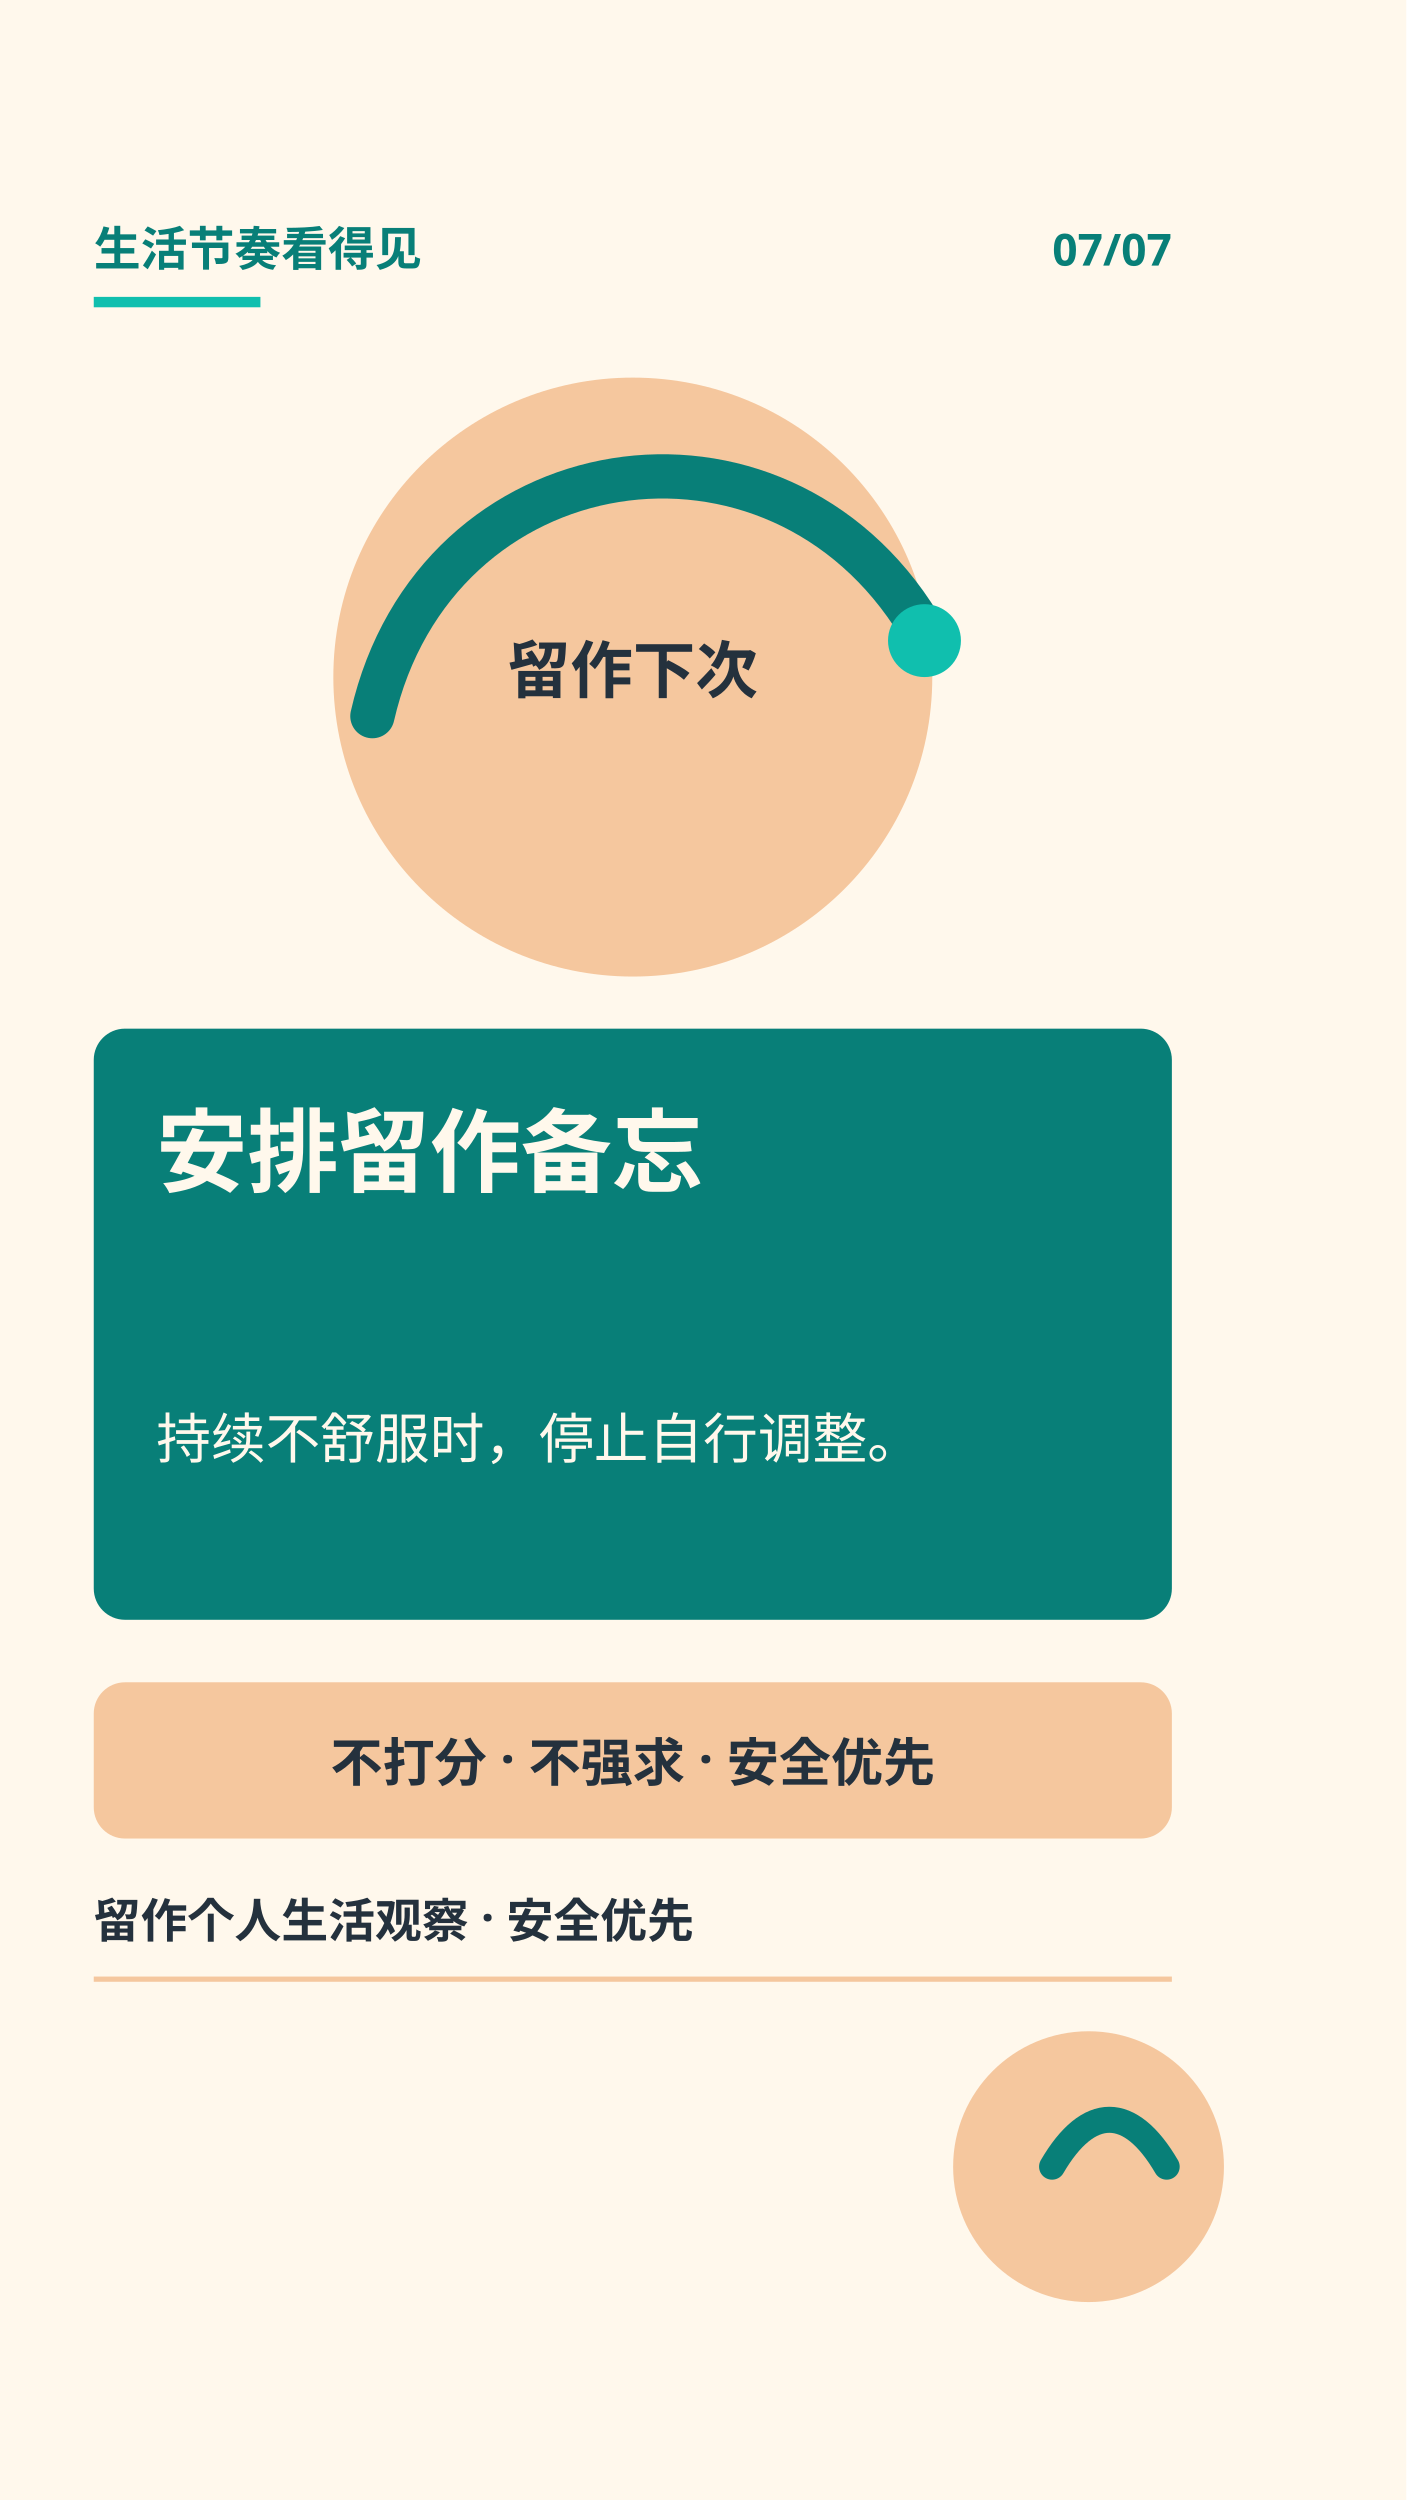
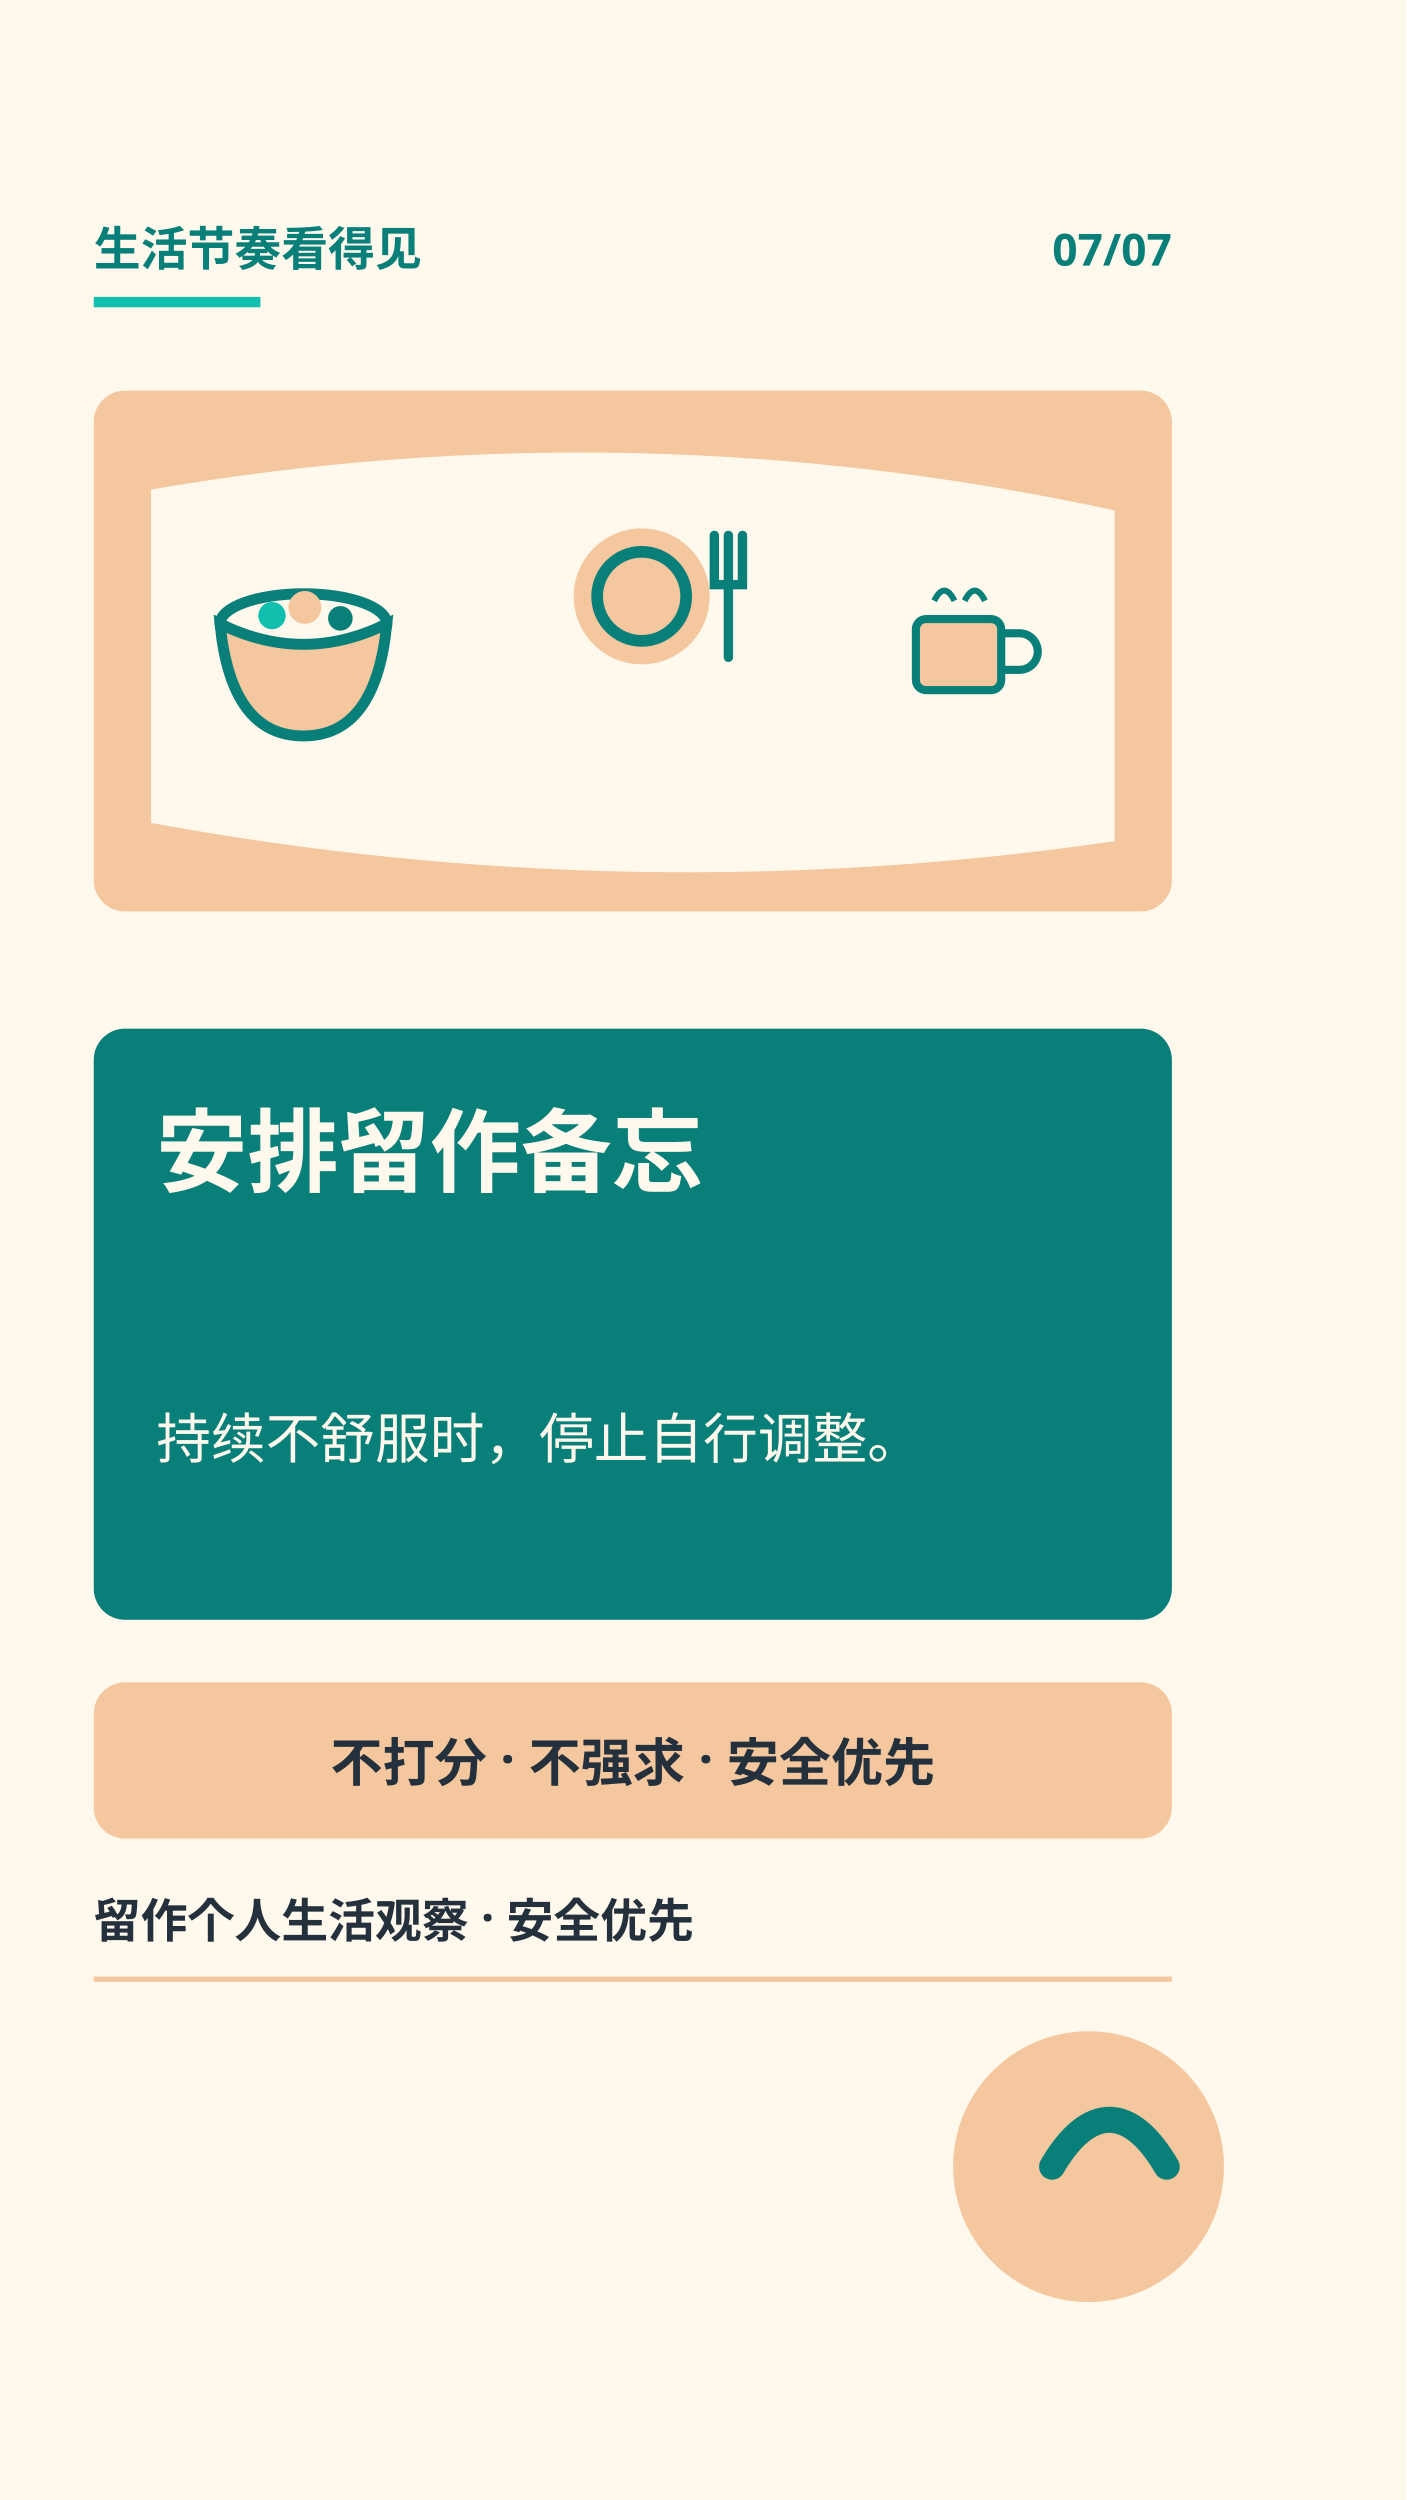
<svg xmlns="http://www.w3.org/2000/svg" width="1080" height="1920" viewBox="0 0 1080 1920">
  <rect width="1080" height="1920" fill="#FFF8EC" />
  <text x="72" y="204" font-family="Noto Sans SC" font-size="36" font-weight="700" fill="#087F78" text-anchor="start">生活节奏看得见</text>
  <path d="M72 232h128" stroke="#10BFAE" stroke-width="8" />
  <text x="900" y="204" font-family="Noto Sans SC" font-size="34" font-weight="700" fill="#087F78" text-anchor="end">07/07</text>
-   <circle cx="486" cy="520" r="230" fill="#F5C79E" />
-   <path d="M286 550c48-210 310-250 420-70" fill="none" stroke="#087F78" stroke-width="34" stroke-linecap="round" />
-   <circle cx="710" cy="492" r="28" fill="#10BFAE" />
-   <text x="486" y="532" font-family="Noto Sans SC" font-size="48" font-weight="700" fill="#24313D" text-anchor="middle">留作下次</text>
+   <g>
+     <rect x="72" y="300" width="828" height="400" rx="24" fill="#F5C79E" />
+     <path d="M116 376Q486 312 856 392V646Q486 700 116 632Z" fill="#FFF8EC" />
+     <g>
+       <ellipse cx="233.05" cy="479.1" rx="64.05" ry="23.1" fill="#FFF8EC" stroke="#087F78" stroke-width="8.4" />
+       <path d="M169 479.1Q177.4 565.2 233.05 565.2Q288.7 565.2 297.1 479.1Q233.05 510.6 169 479.1Z" fill="#F5C79E" stroke="#087F78" stroke-width="8.4" />
+       <circle cx="208.9" cy="472.8" r="10.5" fill="#10BFAE" />
+       <circle cx="234.1" cy="466.5" r="12.6" fill="#F5C79E" />
+       <circle cx="261.4" cy="474.9" r="9.45" fill="#087F78" />
+     </g>
+     <g>
+       <circle cx="492.8" cy="458" r="52.2" fill="#F5C79E" />
+       <circle cx="492.8" cy="458" r="34.2" fill="none" stroke="#087F78" stroke-width="9" />
+       <path d="M559.4 411.2L559.4 504.8M548.6 411.2L548.6 449L570.2 449L570.2 411.2" stroke="#087F78" stroke-width="7.2" fill="none" stroke-linecap="round" />
+     </g>
+     <g>
+       <rect x="703.4" y="475.44" width="65.52" height="54.6" rx="7.8" fill="#F5C79E" stroke="#087F78" stroke-width="6.24" />
+       <path d="M768.92 486.36L782.96 486.36A14.04 14.04 0 0 1 782.96 514.44L768.92 514.44" fill="none" stroke="#087F78" stroke-width="6.24" />
+       <path d="M717.44 461.4Q725.24 445.8 733.04 461.4M740.84 461.4Q748.64 445.8 756.44 461.4" stroke="#087F78" stroke-width="4.68" fill="none" />
+     </g>
+   </g>
  <rect x="72" y="790" width="828" height="454" rx="24" fill="#087F78" />
  <text x="120" y="910" font-family="Noto Sans SC" font-size="70" font-weight="700" fill="#FFF8EC">
    <tspan x="120" dy="0">安排留作备忘</tspan>
  </text>
  <text x="120" y="1120" font-family="Microsoft YaHei" font-size="42" font-weight="400" fill="#FFF8EC">
    <tspan x="120" dy="0">持续不舒服时，停止自行调整。</tspan>
  </text>
  <rect x="72" y="1292" width="828" height="120" rx="24" fill="#F5C79E" />
  <text x="486" y="1368" font-family="Noto Sans SC" font-size="40" font-weight="700" fill="#24313D" text-anchor="middle">不打分 · 不强求 · 安全优先</text>
  <text x="72" y="1488" font-family="Microsoft YaHei" font-size="36" font-weight="600" fill="#24313D" text-anchor="start">留作个人生活观察 · 安全优先</text>
  <path d="M72 1520h828" stroke="#F5C79E" stroke-width="4" />
  <circle cx="836" cy="1664" r="104" fill="#F5C79E" />
  <path d="M808 1664c28-48 60-48 88 0" stroke="#087F78" stroke-width="20" fill="none" stroke-linecap="round" />
</svg>
